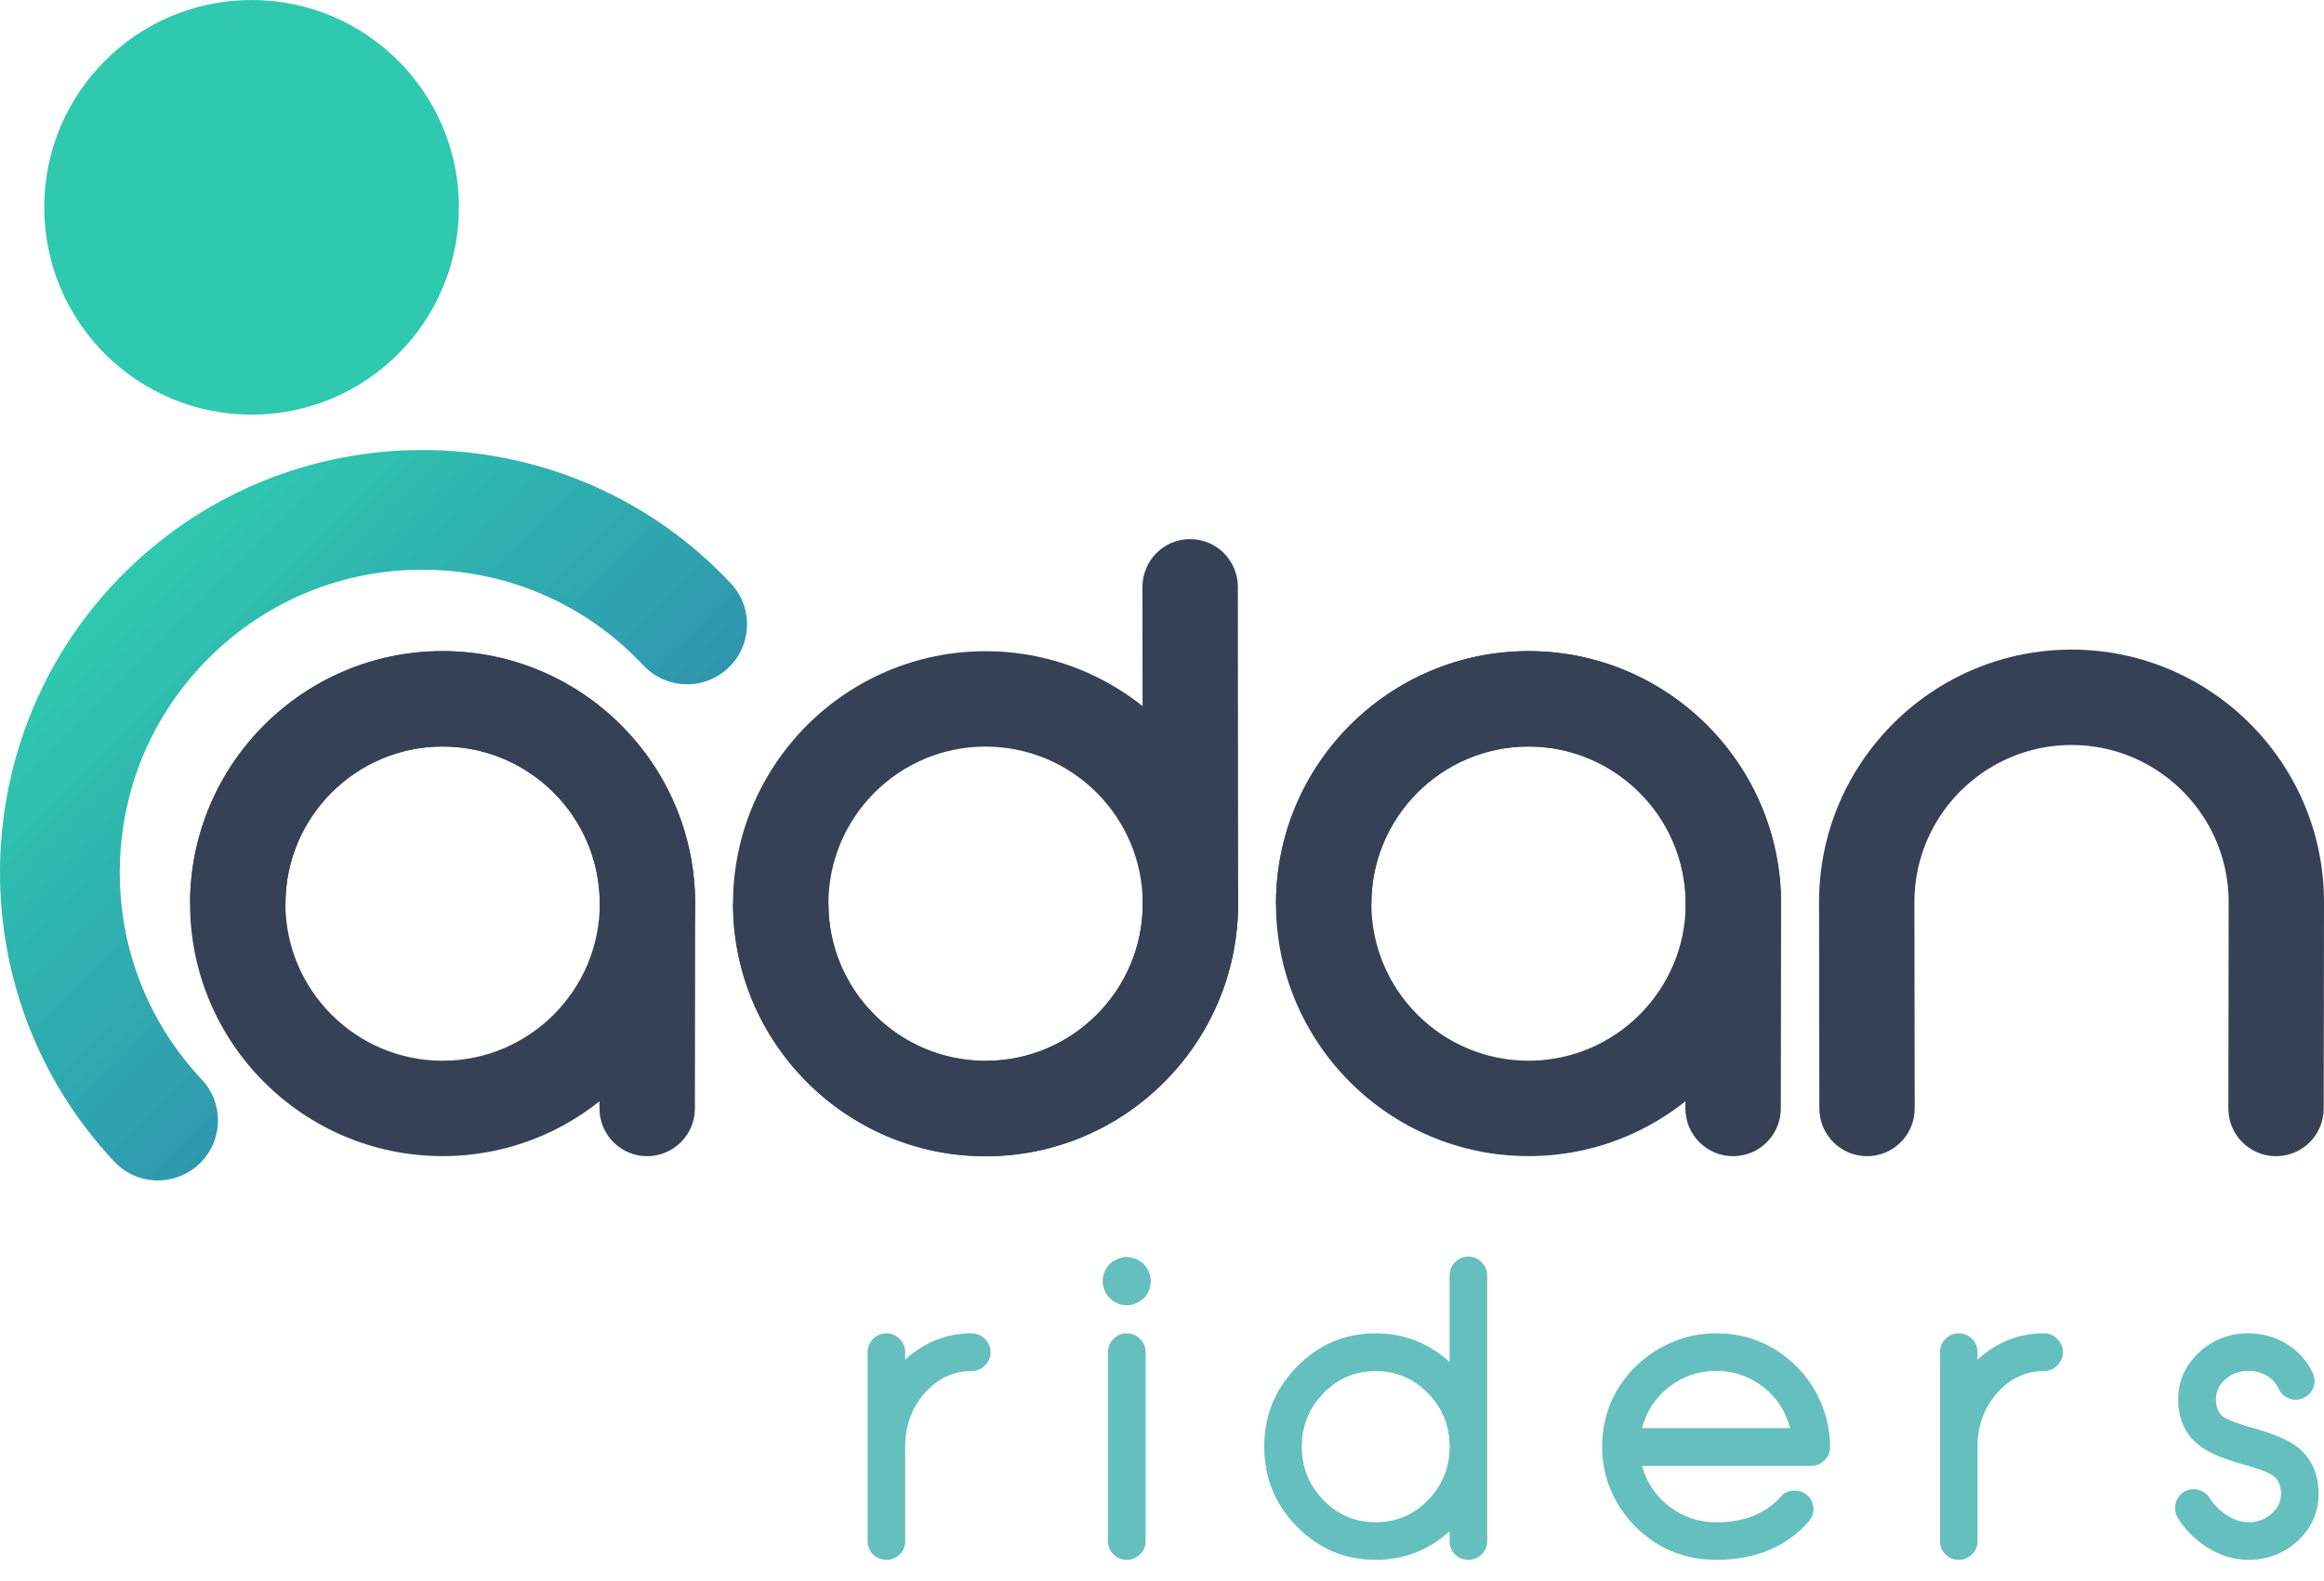
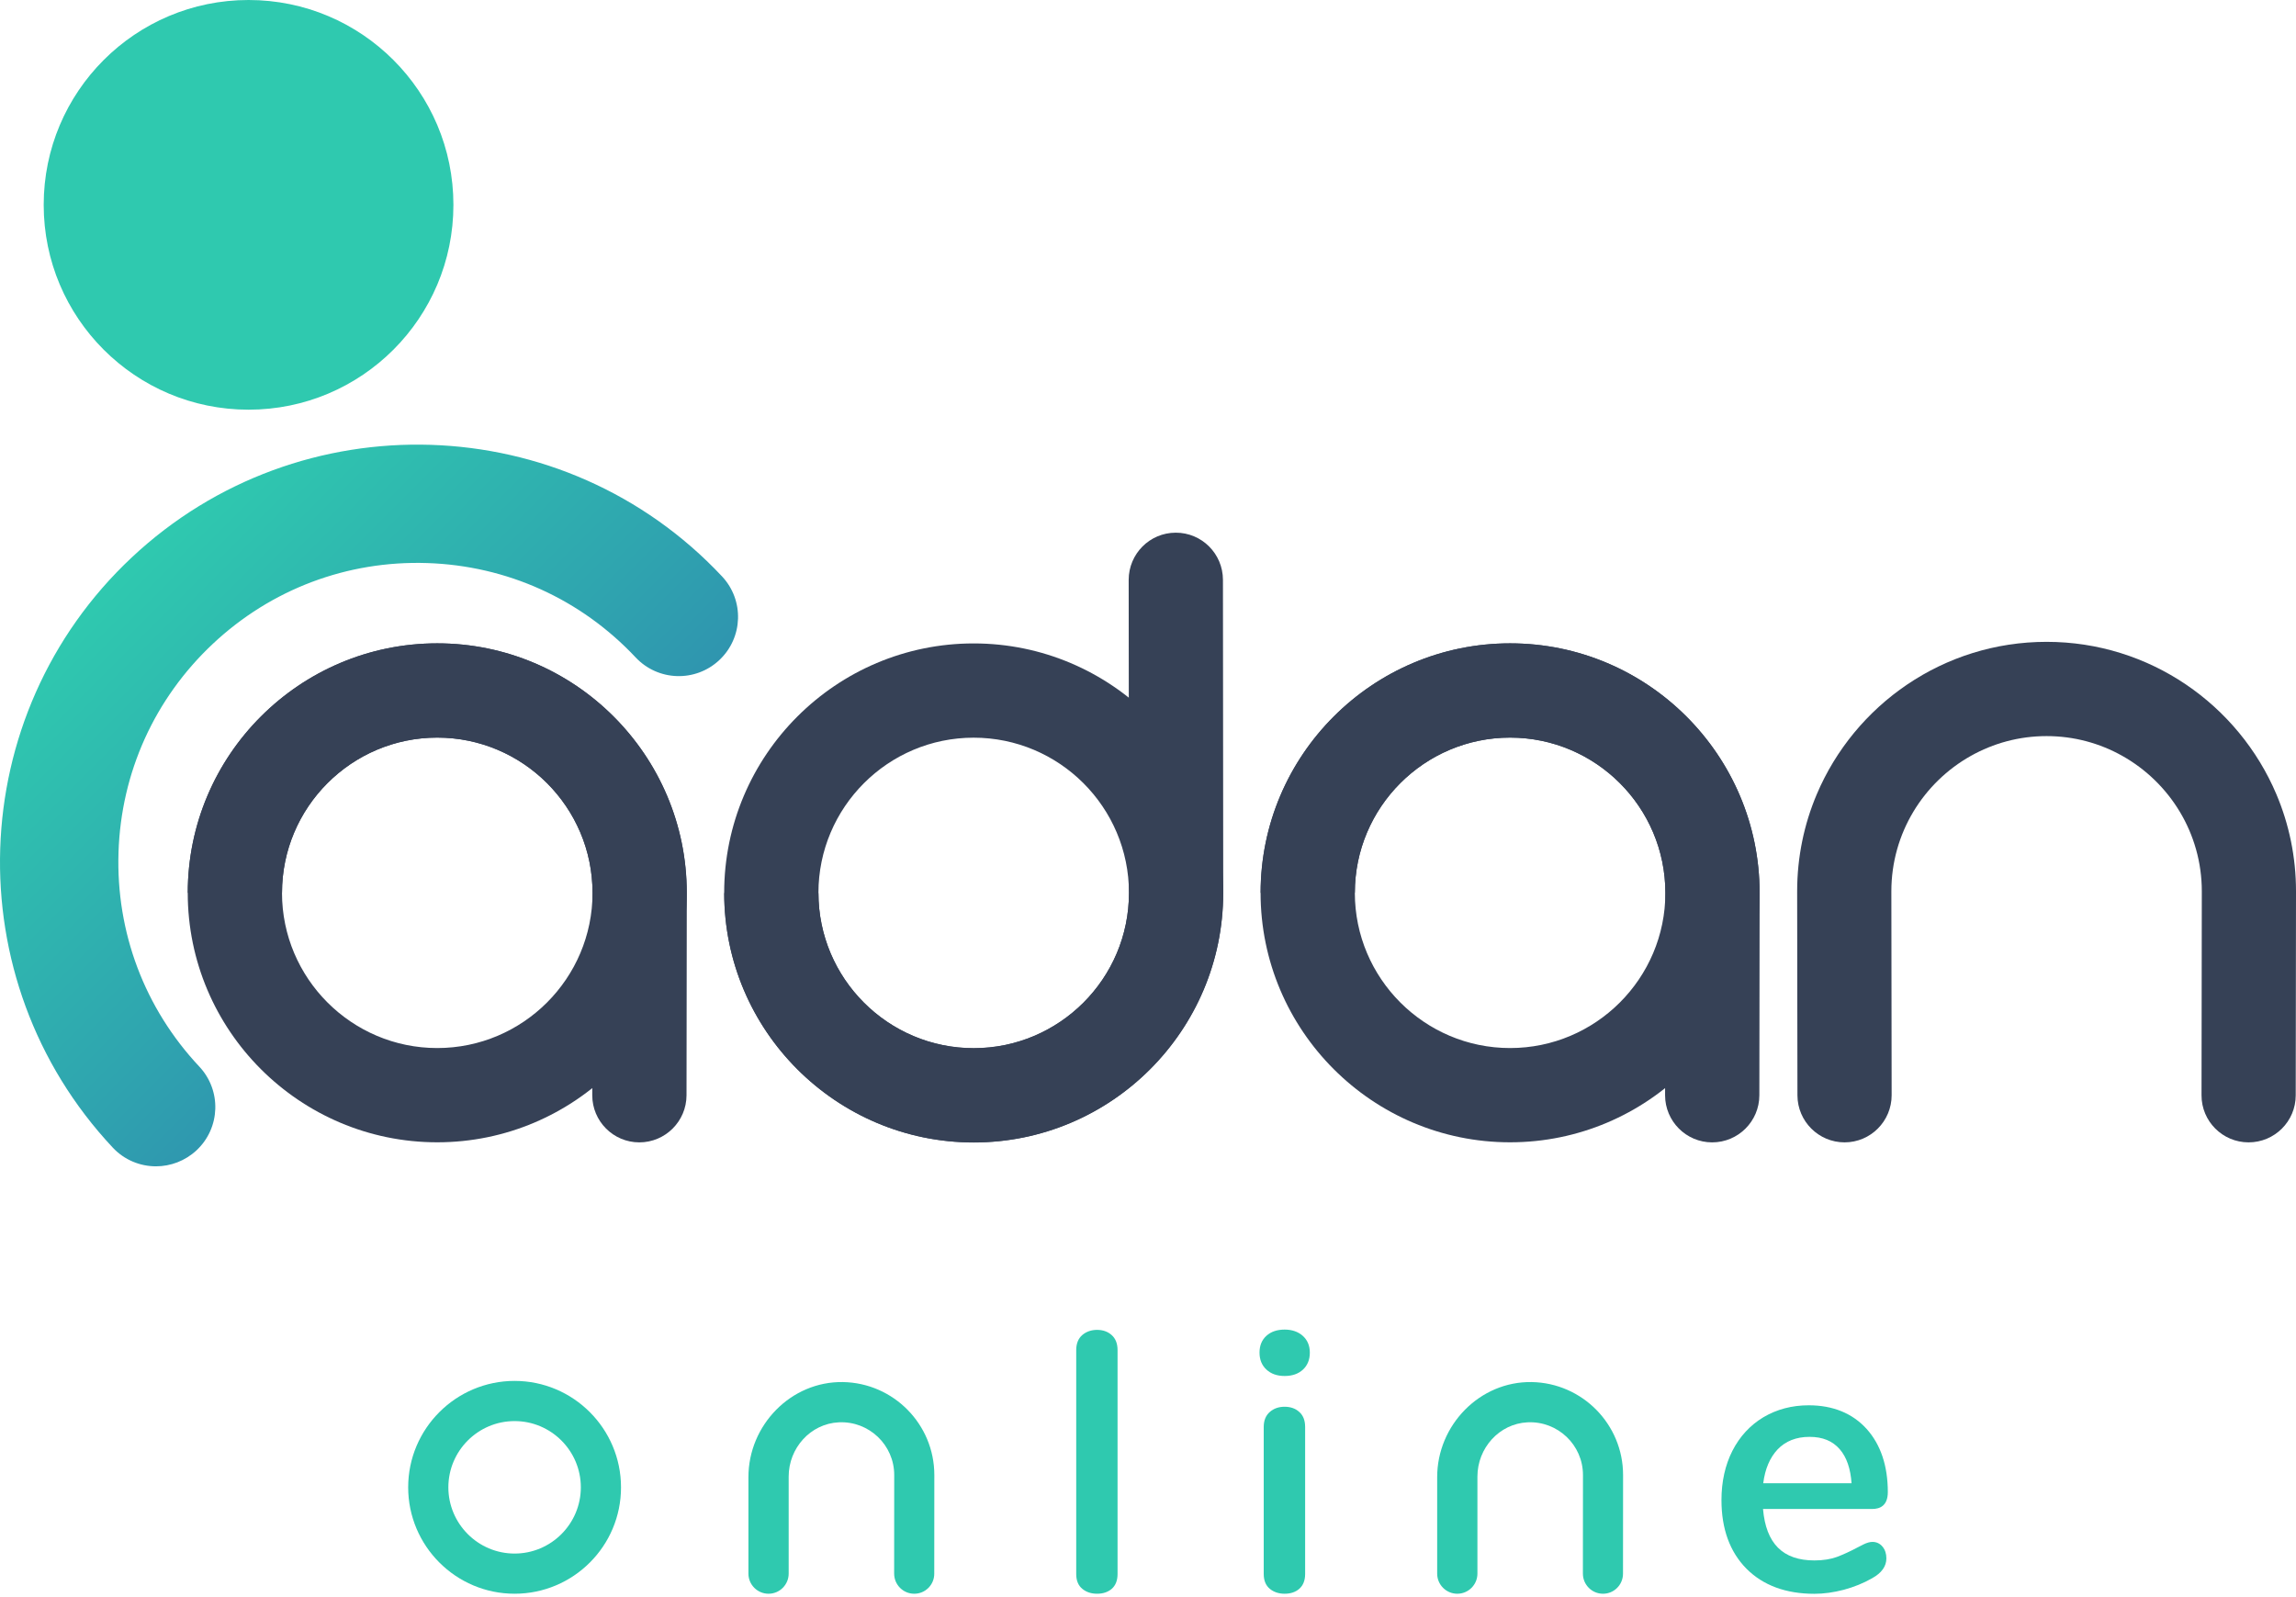
- <svg xmlns="http://www.w3.org/2000/svg" width="150" height="102" viewBox="0 0 150 102" fill="none">
-   <path d="M79.91 58.337C79.91 67.323 72.601 74.637 63.61 74.637C54.624 74.637 47.31 67.328 47.31 58.337C47.31 49.347 54.624 42.038 63.61 42.038C72.596 42.038 79.91 49.351 79.91 58.337ZM73.756 58.337C73.756 52.743 69.205 48.196 63.61 48.196C58.016 48.196 53.469 52.747 53.469 58.337C53.469 63.928 58.02 68.479 63.61 68.479C69.205 68.479 73.756 63.932 73.756 58.337Z" fill="#364156" />
-   <path d="M76.812 34.803C75.112 34.803 73.738 36.187 73.738 37.887L73.757 58.346C73.757 63.937 69.205 68.488 63.611 68.488C58.016 68.488 53.469 63.937 53.469 58.346H47.316C47.316 67.332 54.629 74.646 63.615 74.646C72.601 74.646 79.915 67.337 79.915 58.346L79.896 37.882C79.892 36.172 78.508 34.798 76.812 34.803Z" fill="#364156" />
-   <path d="M148.719 51.894C146.241 46.048 140.446 41.934 133.705 41.934C126.964 41.934 121.169 46.048 118.691 51.894C117.866 53.841 117.41 55.984 117.41 58.234L117.428 71.562C117.433 73.262 118.812 74.636 120.508 74.636C122.208 74.636 123.582 73.253 123.582 71.557L123.564 58.234C123.564 54.438 125.66 51.126 128.753 49.388C130.22 48.563 131.907 48.093 133.705 48.093C135.503 48.093 137.194 48.563 138.657 49.388C141.75 51.126 143.846 54.442 143.846 58.234L143.828 71.557C143.823 73.257 145.202 74.636 146.902 74.636C148.602 74.636 149.981 73.262 149.981 71.562L150 58.234C150 55.984 149.543 53.841 148.719 51.894Z" fill="#364156" />
-   <path d="M28.565 74.632C19.579 74.632 12.265 67.323 12.265 58.332C12.265 49.342 19.574 42.033 28.565 42.033C37.551 42.033 44.865 49.346 44.865 58.332C44.865 67.318 37.551 74.632 28.565 74.632ZM28.565 48.191C22.97 48.191 18.424 52.742 18.424 58.332C18.424 63.922 22.975 68.474 28.565 68.474C34.16 68.474 38.711 63.922 38.711 58.332C38.711 52.742 34.16 48.191 28.565 48.191Z" fill="#364156" />
-   <path d="M41.767 74.636C40.067 74.636 38.693 73.253 38.693 71.557L38.712 58.332C38.712 52.742 34.16 48.191 28.566 48.191C22.971 48.191 18.424 52.742 18.424 58.332H12.271C12.271 49.346 19.579 42.032 28.57 42.032C37.556 42.032 44.87 49.346 44.87 58.332L44.851 71.562C44.847 73.262 43.463 74.636 41.767 74.636Z" fill="#364156" />
-   <path d="M98.655 74.632C89.669 74.632 82.355 67.323 82.355 58.333C82.355 49.342 89.669 42.033 98.655 42.033C107.641 42.033 114.955 49.347 114.955 58.333C114.955 67.319 107.641 74.632 98.655 74.632ZM98.655 48.191C93.06 48.191 88.514 52.742 88.514 58.333C88.514 63.923 93.065 68.474 98.655 68.474C104.25 68.474 108.801 63.923 108.801 58.333C108.801 52.742 104.25 48.191 98.655 48.191Z" fill="#364156" />
-   <path d="M111.857 74.636C110.156 74.636 108.782 73.253 108.782 71.557L108.801 58.332C108.801 52.742 104.25 48.191 98.655 48.191C93.06 48.191 88.514 52.742 88.514 58.332H82.36C82.36 49.346 89.674 42.032 98.66 42.032C107.646 42.032 114.959 49.346 114.959 58.332L114.941 71.562C114.936 73.262 113.557 74.636 111.857 74.636Z" fill="#364156" />
-   <path d="M16.238 26.767C23.63 26.767 29.622 20.775 29.622 13.383C29.622 5.992 23.63 0 16.238 0C8.847 0 2.855 5.992 2.855 13.383C2.855 20.775 8.847 26.767 16.238 26.767Z" fill="#2FC9AF" />
-   <path d="M10.192 76.202C9.158 76.202 8.129 75.792 7.369 74.981C-2.921 64.006 -2.367 46.709 8.608 36.419C19.584 26.129 36.88 26.683 47.17 37.658C48.633 39.219 48.554 41.664 46.993 43.127C45.433 44.59 42.987 44.511 41.525 42.95C37.952 39.144 33.116 36.955 27.899 36.787C22.686 36.619 17.711 38.492 13.905 42.065C10.099 45.638 7.91 50.474 7.742 55.691C7.574 60.908 9.447 65.879 13.02 69.685C14.483 71.245 14.403 73.691 12.843 75.154C12.093 75.852 11.138 76.202 10.192 76.202Z" fill="url(#paint0_linear)" />
-   <path d="M62.715 86.071C63.052 86.071 63.337 86.192 63.57 86.434C63.812 86.667 63.933 86.952 63.933 87.289C63.933 87.626 63.812 87.911 63.57 88.145C63.337 88.387 63.052 88.508 62.715 88.508C61.531 88.508 60.52 88.983 59.681 89.934C58.843 90.893 58.424 92.047 58.424 93.395V99.487C58.424 99.824 58.307 100.109 58.074 100.343C57.832 100.576 57.547 100.693 57.218 100.693C56.882 100.693 56.592 100.576 56.35 100.343C56.117 100.109 56 99.824 56 99.487V87.289C56 86.952 56.117 86.667 56.35 86.434C56.592 86.192 56.882 86.071 57.218 86.071C57.547 86.071 57.832 86.192 58.074 86.434C58.307 86.667 58.424 86.952 58.424 87.289V87.769C59.669 86.637 61.099 86.071 62.715 86.071Z" fill="#66BFBF" />
-   <path d="M72.726 86.071C73.063 86.071 73.348 86.192 73.581 86.434C73.823 86.667 73.944 86.952 73.944 87.289V99.487C73.944 99.824 73.823 100.109 73.581 100.343C73.348 100.576 73.063 100.693 72.726 100.693C72.389 100.693 72.104 100.576 71.87 100.343C71.628 100.109 71.507 99.824 71.507 99.487V87.289C71.507 86.952 71.628 86.667 71.87 86.434C72.104 86.192 72.389 86.071 72.726 86.071ZM72.726 81.145C72.985 81.145 73.236 81.214 73.478 81.352C73.728 81.482 73.923 81.672 74.061 81.923C74.208 82.173 74.281 82.433 74.281 82.7C74.281 82.968 74.212 83.228 74.074 83.478C73.936 83.72 73.741 83.91 73.491 84.049C73.249 84.187 72.994 84.256 72.726 84.256C72.458 84.256 72.199 84.187 71.948 84.049C71.706 83.91 71.516 83.72 71.378 83.478C71.239 83.228 71.17 82.968 71.17 82.7C71.17 82.433 71.239 82.173 71.378 81.923C71.516 81.672 71.71 81.482 71.961 81.352C72.212 81.214 72.467 81.145 72.726 81.145Z" fill="#66BFBF" />
-   <path d="M95.989 99.487C95.989 99.824 95.868 100.109 95.626 100.343C95.392 100.576 95.107 100.693 94.77 100.693C94.433 100.693 94.148 100.576 93.915 100.343C93.681 100.109 93.564 99.824 93.564 99.487V98.852C92.199 100.079 90.609 100.693 88.794 100.693C86.807 100.693 85.113 99.98 83.713 98.554C82.304 97.128 81.6 95.408 81.6 93.395C81.6 91.373 82.304 89.648 83.713 88.222C85.113 86.788 86.807 86.071 88.794 86.071C90.609 86.071 92.199 86.689 93.564 87.924V82.337C93.564 82 93.681 81.715 93.915 81.482C94.148 81.24 94.433 81.119 94.77 81.119C95.107 81.119 95.392 81.24 95.626 81.482C95.868 81.715 95.989 82 95.989 82.337V99.487ZM88.794 98.269C90.108 98.269 91.231 97.793 92.165 96.843C93.098 95.884 93.564 94.734 93.564 93.395V93.382C93.564 92.034 93.098 90.884 92.165 89.934C91.231 88.983 90.108 88.508 88.794 88.508C87.481 88.508 86.357 88.983 85.424 89.934C84.491 90.893 84.024 92.047 84.024 93.395C84.024 94.734 84.491 95.884 85.424 96.843C86.357 97.793 87.481 98.269 88.794 98.269Z" fill="#66BFBF" />
-   <path d="M115.54 92.189C115.264 91.118 114.689 90.236 113.816 89.545C112.917 88.845 111.902 88.495 110.77 88.495C109.629 88.495 108.609 88.845 107.711 89.545C106.838 90.236 106.263 91.118 105.987 92.189H115.54ZM110.77 100.693C108.739 100.693 107.002 99.98 105.559 98.554C104.885 97.88 104.362 97.111 103.99 96.246C103.601 95.339 103.407 94.393 103.407 93.408C103.407 91.385 104.124 89.657 105.559 88.222C106.242 87.549 107.024 87.026 107.905 86.654C108.812 86.265 109.767 86.071 110.77 86.071C112.792 86.071 114.525 86.788 115.968 88.222C116.642 88.897 117.165 89.674 117.536 90.556C117.925 91.463 118.12 92.414 118.12 93.408C118.12 93.745 118.003 94.03 117.77 94.263C117.528 94.505 117.238 94.626 116.901 94.626H105.987C106.263 95.68 106.842 96.549 107.724 97.232C108.614 97.923 109.629 98.269 110.77 98.269C112.567 98.269 113.954 97.72 114.931 96.622C115.147 96.372 115.424 96.238 115.761 96.221C116.098 96.203 116.391 96.303 116.642 96.519C116.893 96.743 117.027 97.024 117.044 97.361C117.061 97.69 116.957 97.979 116.733 98.23C115.281 99.872 113.293 100.693 110.77 100.693Z" fill="#66BFBF" />
-   <path d="M131.929 86.071C132.266 86.071 132.551 86.192 132.784 86.434C133.026 86.667 133.147 86.952 133.147 87.289C133.147 87.626 133.026 87.911 132.784 88.145C132.551 88.387 132.266 88.508 131.929 88.508C130.745 88.508 129.734 88.983 128.896 89.934C128.057 90.893 127.638 92.047 127.638 93.395V99.487C127.638 99.824 127.521 100.109 127.288 100.343C127.046 100.576 126.761 100.693 126.433 100.693C126.096 100.693 125.806 100.576 125.564 100.343C125.331 100.109 125.214 99.824 125.214 99.487V87.289C125.214 86.952 125.331 86.667 125.564 86.434C125.806 86.192 126.096 86.071 126.433 86.071C126.761 86.071 127.046 86.192 127.288 86.434C127.521 86.667 127.638 86.952 127.638 87.289V87.769C128.883 86.637 130.313 86.071 131.929 86.071Z" fill="#66BFBF" />
-   <path d="M145.126 100.693C144.15 100.693 143.221 100.399 142.339 99.811C141.605 99.319 141.013 98.71 140.563 97.984C140.39 97.698 140.343 97.396 140.421 97.076C140.498 96.748 140.676 96.493 140.952 96.311C141.237 96.138 141.544 96.091 141.872 96.169C142.201 96.246 142.451 96.428 142.624 96.713C142.884 97.128 143.229 97.478 143.661 97.763C144.145 98.1 144.634 98.269 145.126 98.269C145.705 98.269 146.198 98.087 146.604 97.724C147.019 97.37 147.226 96.938 147.226 96.428C147.226 95.909 147.058 95.525 146.721 95.274C146.427 95.05 145.783 94.803 144.789 94.535C143.536 94.19 142.629 93.809 142.067 93.395C141.082 92.686 140.589 91.666 140.589 90.335C140.589 89.16 141.034 88.153 141.924 87.315C142.806 86.486 143.873 86.071 145.126 86.071C146.025 86.071 146.854 86.304 147.615 86.771C148.367 87.237 148.92 87.86 149.274 88.637C149.421 88.94 149.434 89.251 149.313 89.571C149.201 89.882 148.989 90.106 148.678 90.245C148.375 90.383 148.069 90.396 147.758 90.284C147.446 90.171 147.217 89.96 147.071 89.648C146.915 89.303 146.66 89.022 146.306 88.806C145.951 88.599 145.558 88.495 145.126 88.495C144.547 88.495 144.05 88.676 143.635 89.039C143.229 89.394 143.026 89.826 143.026 90.335C143.026 90.845 143.186 91.221 143.506 91.463C143.8 91.671 144.443 91.913 145.437 92.189C146.699 92.543 147.611 92.924 148.172 93.33C149.158 94.056 149.65 95.088 149.65 96.428C149.65 97.603 149.209 98.61 148.328 99.448C147.438 100.278 146.371 100.693 145.126 100.693Z" fill="#66BFBF" />
+ <svg xmlns="http://www.w3.org/2000/svg" width="450" height="313" viewBox="0 0 450 313" fill="none">
+   <path d="M239.73 175.013C239.73 201.971 217.803 223.912 190.831 223.912C163.873 223.912 141.932 201.985 141.932 175.013C141.932 148.041 163.873 126.114 190.831 126.114C217.789 126.114 239.73 148.055 239.73 175.013ZM221.269 175.013C221.269 158.229 207.615 144.589 190.831 144.589C174.047 144.589 160.407 158.243 160.407 175.013C160.407 191.784 174.061 205.437 190.831 205.437C207.615 205.437 221.269 191.798 221.269 175.013Z" fill="#364156" />
+   <path d="M230.438 104.409C225.337 104.409 221.214 108.56 221.214 113.661L221.27 175.04C221.27 191.81 207.617 205.464 190.832 205.464C174.048 205.464 160.409 191.81 160.409 175.04H141.947C141.947 201.998 163.888 223.939 190.846 223.939C217.804 223.939 239.745 202.012 239.745 175.04L239.69 113.647C239.676 108.518 235.525 104.395 230.438 104.409Z" fill="#364156" />
+   <path d="M446.158 155.683C438.723 138.144 421.338 125.804 401.116 125.804C380.894 125.804 363.508 138.144 356.074 155.683C353.6 161.524 352.23 167.953 352.23 174.703L352.286 214.686C352.3 219.787 356.437 223.909 361.524 223.909C366.625 223.909 370.748 219.759 370.748 214.672L370.692 174.703C370.692 163.313 376.981 153.377 386.26 148.164C390.662 145.69 395.721 144.279 401.116 144.279C406.51 144.279 411.583 145.69 415.971 148.164C425.251 153.377 431.54 163.327 431.54 174.703L431.484 214.672C431.47 219.773 435.606 223.909 440.707 223.909C445.808 223.909 449.945 219.787 449.945 214.686L450.001 174.703C450.001 167.953 448.631 161.524 446.158 155.683Z" fill="#364156" />
+   <path d="M85.694 223.897C58.736 223.897 36.795 201.97 36.795 174.998C36.795 148.026 58.722 126.099 85.694 126.099C112.652 126.099 134.593 148.04 134.593 174.998C134.593 201.956 112.652 223.897 85.694 223.897ZM85.694 144.574C68.91 144.574 55.27 158.228 55.27 174.998C55.27 191.768 68.924 205.422 85.694 205.422C102.478 205.422 116.132 191.768 116.132 174.998C116.132 158.228 102.478 144.574 85.694 144.574Z" fill="#364156" />
+   <path d="M125.301 223.911C120.2 223.911 116.078 219.76 116.078 214.673L116.134 174.998C116.134 158.228 102.48 144.574 85.696 144.574C68.912 144.574 55.272 158.228 55.272 174.998H36.81C36.81 148.04 58.738 126.099 85.71 126.099C112.668 126.099 134.609 148.04 134.609 174.998L134.553 214.687C134.539 219.788 130.388 223.911 125.301 223.911Z" fill="#364156" />
+   <path d="M295.964 223.897C269.006 223.897 247.064 201.97 247.064 174.998C247.064 148.026 269.006 126.099 295.964 126.099C322.922 126.099 344.863 148.04 344.863 174.998C344.863 201.956 322.922 223.897 295.964 223.897ZM295.964 144.574C279.179 144.574 265.54 158.228 265.54 174.998C265.54 191.768 279.193 205.422 295.964 205.422C312.748 205.422 326.402 191.768 326.402 174.998C326.402 158.228 312.748 144.574 295.964 144.574Z" fill="#364156" />
+   <path d="M335.569 223.911C330.468 223.911 326.345 219.76 326.345 214.673L326.401 174.998C326.401 158.228 312.748 144.574 295.963 144.574C279.179 144.574 265.539 158.228 265.539 174.998H247.078C247.078 148.04 269.019 126.099 295.977 126.099C322.935 126.099 344.876 148.04 344.876 174.998L344.821 214.687C344.807 219.788 340.67 223.911 335.569 223.911Z" fill="#364156" />
+   <path d="M48.715 80.301C70.89 80.301 88.866 62.325 88.866 40.151C88.866 17.976 70.89 0 48.715 0C26.541 0 8.564 17.976 8.564 40.151C8.564 62.325 26.541 80.301 48.715 80.301Z" fill="#2FC9AF" />
+   <path d="M30.576 228.605C27.474 228.605 24.386 227.375 22.108 224.943C-8.764 192.018 -7.101 140.128 25.825 109.257C58.751 78.386 110.64 80.049 141.511 112.974C145.9 117.656 145.662 124.993 140.98 129.381C136.299 133.769 128.962 133.532 124.574 128.85C113.855 117.432 99.348 110.864 83.696 110.361C68.058 109.858 53.133 115.476 41.715 126.195C30.297 136.914 23.729 151.42 23.226 167.072C22.723 182.725 28.34 197.636 39.059 209.054C43.448 213.735 43.21 221.072 38.528 225.46C36.278 227.557 33.413 228.605 30.576 228.605Z" fill="url(#paint0_linear)" />
+   <path d="M100.857 312.379C89.35 312.379 80 303.015 80 291.522C80 280.015 89.365 270.665 100.857 270.665C112.364 270.665 121.714 280.03 121.714 291.522C121.729 303.029 112.364 312.379 100.857 312.379ZM100.857 278.54C93.692 278.54 87.875 284.371 87.875 291.522C87.875 298.673 93.706 304.505 100.857 304.505C108.022 304.505 113.84 298.673 113.84 291.522C113.84 284.371 108.022 278.54 100.857 278.54Z" fill="#2FC9AF" />
+   <path d="M179.177 312.38C177.006 312.38 175.247 310.606 175.247 308.435L175.261 289.11C175.261 283.236 170.338 278.497 164.393 278.781C158.831 279.051 154.574 283.846 154.574 289.408V308.435C154.574 310.606 152.815 312.38 150.63 312.38C148.459 312.38 146.686 310.62 146.686 308.435V289.522C146.686 279.334 155.028 270.722 165.216 270.892C175.119 271.062 183.122 279.164 183.122 289.11L183.108 308.449C183.122 310.62 181.348 312.394 179.177 312.38Z" fill="#2FC9AF" />
+   <path d="M314.168 312.38C311.997 312.38 310.237 310.606 310.237 308.435L310.252 289.11C310.252 283.236 305.328 278.497 299.383 278.781C293.821 279.051 289.565 283.846 289.565 289.408V308.435C289.565 310.606 287.805 312.38 285.62 312.38C283.449 312.38 281.676 310.62 281.676 308.435V289.522C281.676 279.334 290.019 270.722 300.206 270.892C310.11 271.062 318.112 279.164 318.112 289.11L318.098 308.449C318.098 310.62 316.338 312.394 314.168 312.38Z" fill="#2FC9AF" />
+   <path d="M219.033 264.621V308.52C219.033 309.783 218.65 310.762 217.884 311.429C217.132 312.067 216.181 312.379 215.018 312.379C213.854 312.379 212.904 312.053 212.138 311.429C211.329 310.776 210.932 309.797 210.932 308.52V264.621C210.932 263.358 211.329 262.35 212.123 261.669C212.89 261.017 213.869 260.662 215.018 260.662C216.167 260.662 217.132 261.003 217.884 261.684C218.65 262.365 219.033 263.358 219.033 264.621Z" fill="#2FC9AF" />
+   <path d="M256.718 265.117C256.718 266.48 256.279 267.6 255.371 268.452C254.477 269.275 253.285 269.7 251.781 269.7C250.291 269.7 249.099 269.275 248.205 268.438C247.297 267.6 246.857 266.48 246.857 265.117C246.857 263.755 247.297 262.649 248.205 261.826C249.099 261.017 250.291 260.605 251.781 260.605C253.214 260.605 254.42 261.017 255.328 261.826C256.25 262.649 256.718 263.755 256.718 265.117Z" fill="#2FC9AF" />
+   <path d="M255.797 279.675V308.52C255.797 309.783 255.4 310.762 254.634 311.429C253.896 312.067 252.931 312.38 251.768 312.38C250.633 312.38 249.654 312.053 248.888 311.429C248.093 310.776 247.682 309.797 247.682 308.52V279.675C247.682 278.412 248.093 277.419 248.888 276.738C249.654 276.071 250.619 275.73 251.768 275.73C252.931 275.73 253.896 276.071 254.634 276.738C255.414 277.419 255.797 278.412 255.797 279.675Z" fill="#2FC9AF" />
+   <path d="M366.992 302.22C366.495 302.22 365.899 302.376 365.19 302.731C364.296 303.171 364.069 303.298 363.998 303.341C362.593 304.093 361.246 304.703 360.011 305.171C358.791 305.611 357.315 305.852 355.613 305.852C349.412 305.852 346.12 302.546 345.539 295.764H366.978C368.368 295.764 370 295.197 370 292.458C370 287.308 368.595 283.137 365.843 280.072C363.062 277.007 359.245 275.446 354.492 275.446C351.2 275.446 348.22 276.241 345.61 277.787C343.013 279.348 340.97 281.562 339.537 284.371C338.118 287.166 337.395 290.415 337.395 294.033C337.395 299.666 339.04 304.178 342.29 307.47C345.539 310.733 350.008 312.393 355.613 312.393C357.443 312.393 359.387 312.124 361.387 311.599C363.374 311.06 365.247 310.308 366.921 309.343C368.78 308.321 369.716 307.002 369.716 305.455C369.716 304.547 369.475 303.781 368.978 303.171C368.467 302.546 367.801 302.22 366.992 302.22ZM362.891 290.727H345.581C345.936 287.918 346.887 285.705 348.376 284.115C349.937 282.47 352.037 281.632 354.648 281.632C357.23 281.632 359.16 282.427 360.579 284.059C361.927 285.619 362.693 287.847 362.891 290.727Z" fill="#2FC9AF" />
  <defs>
-     <linearGradient id="paint0_linear" x1="7.982" y1="37.021" x2="30.541" y2="59.58" gradientUnits="userSpaceOnUse">
+     <linearGradient id="paint0_linear" x1="23.945" y1="111.062" x2="91.621" y2="178.738" gradientUnits="userSpaceOnUse">
      <stop stop-color="#2FC9AF" />
      <stop offset="0.715" stop-color="#2FA5AF" />
      <stop offset="1" stop-color="#2F95AF" />
    </linearGradient>
  </defs>
</svg>
